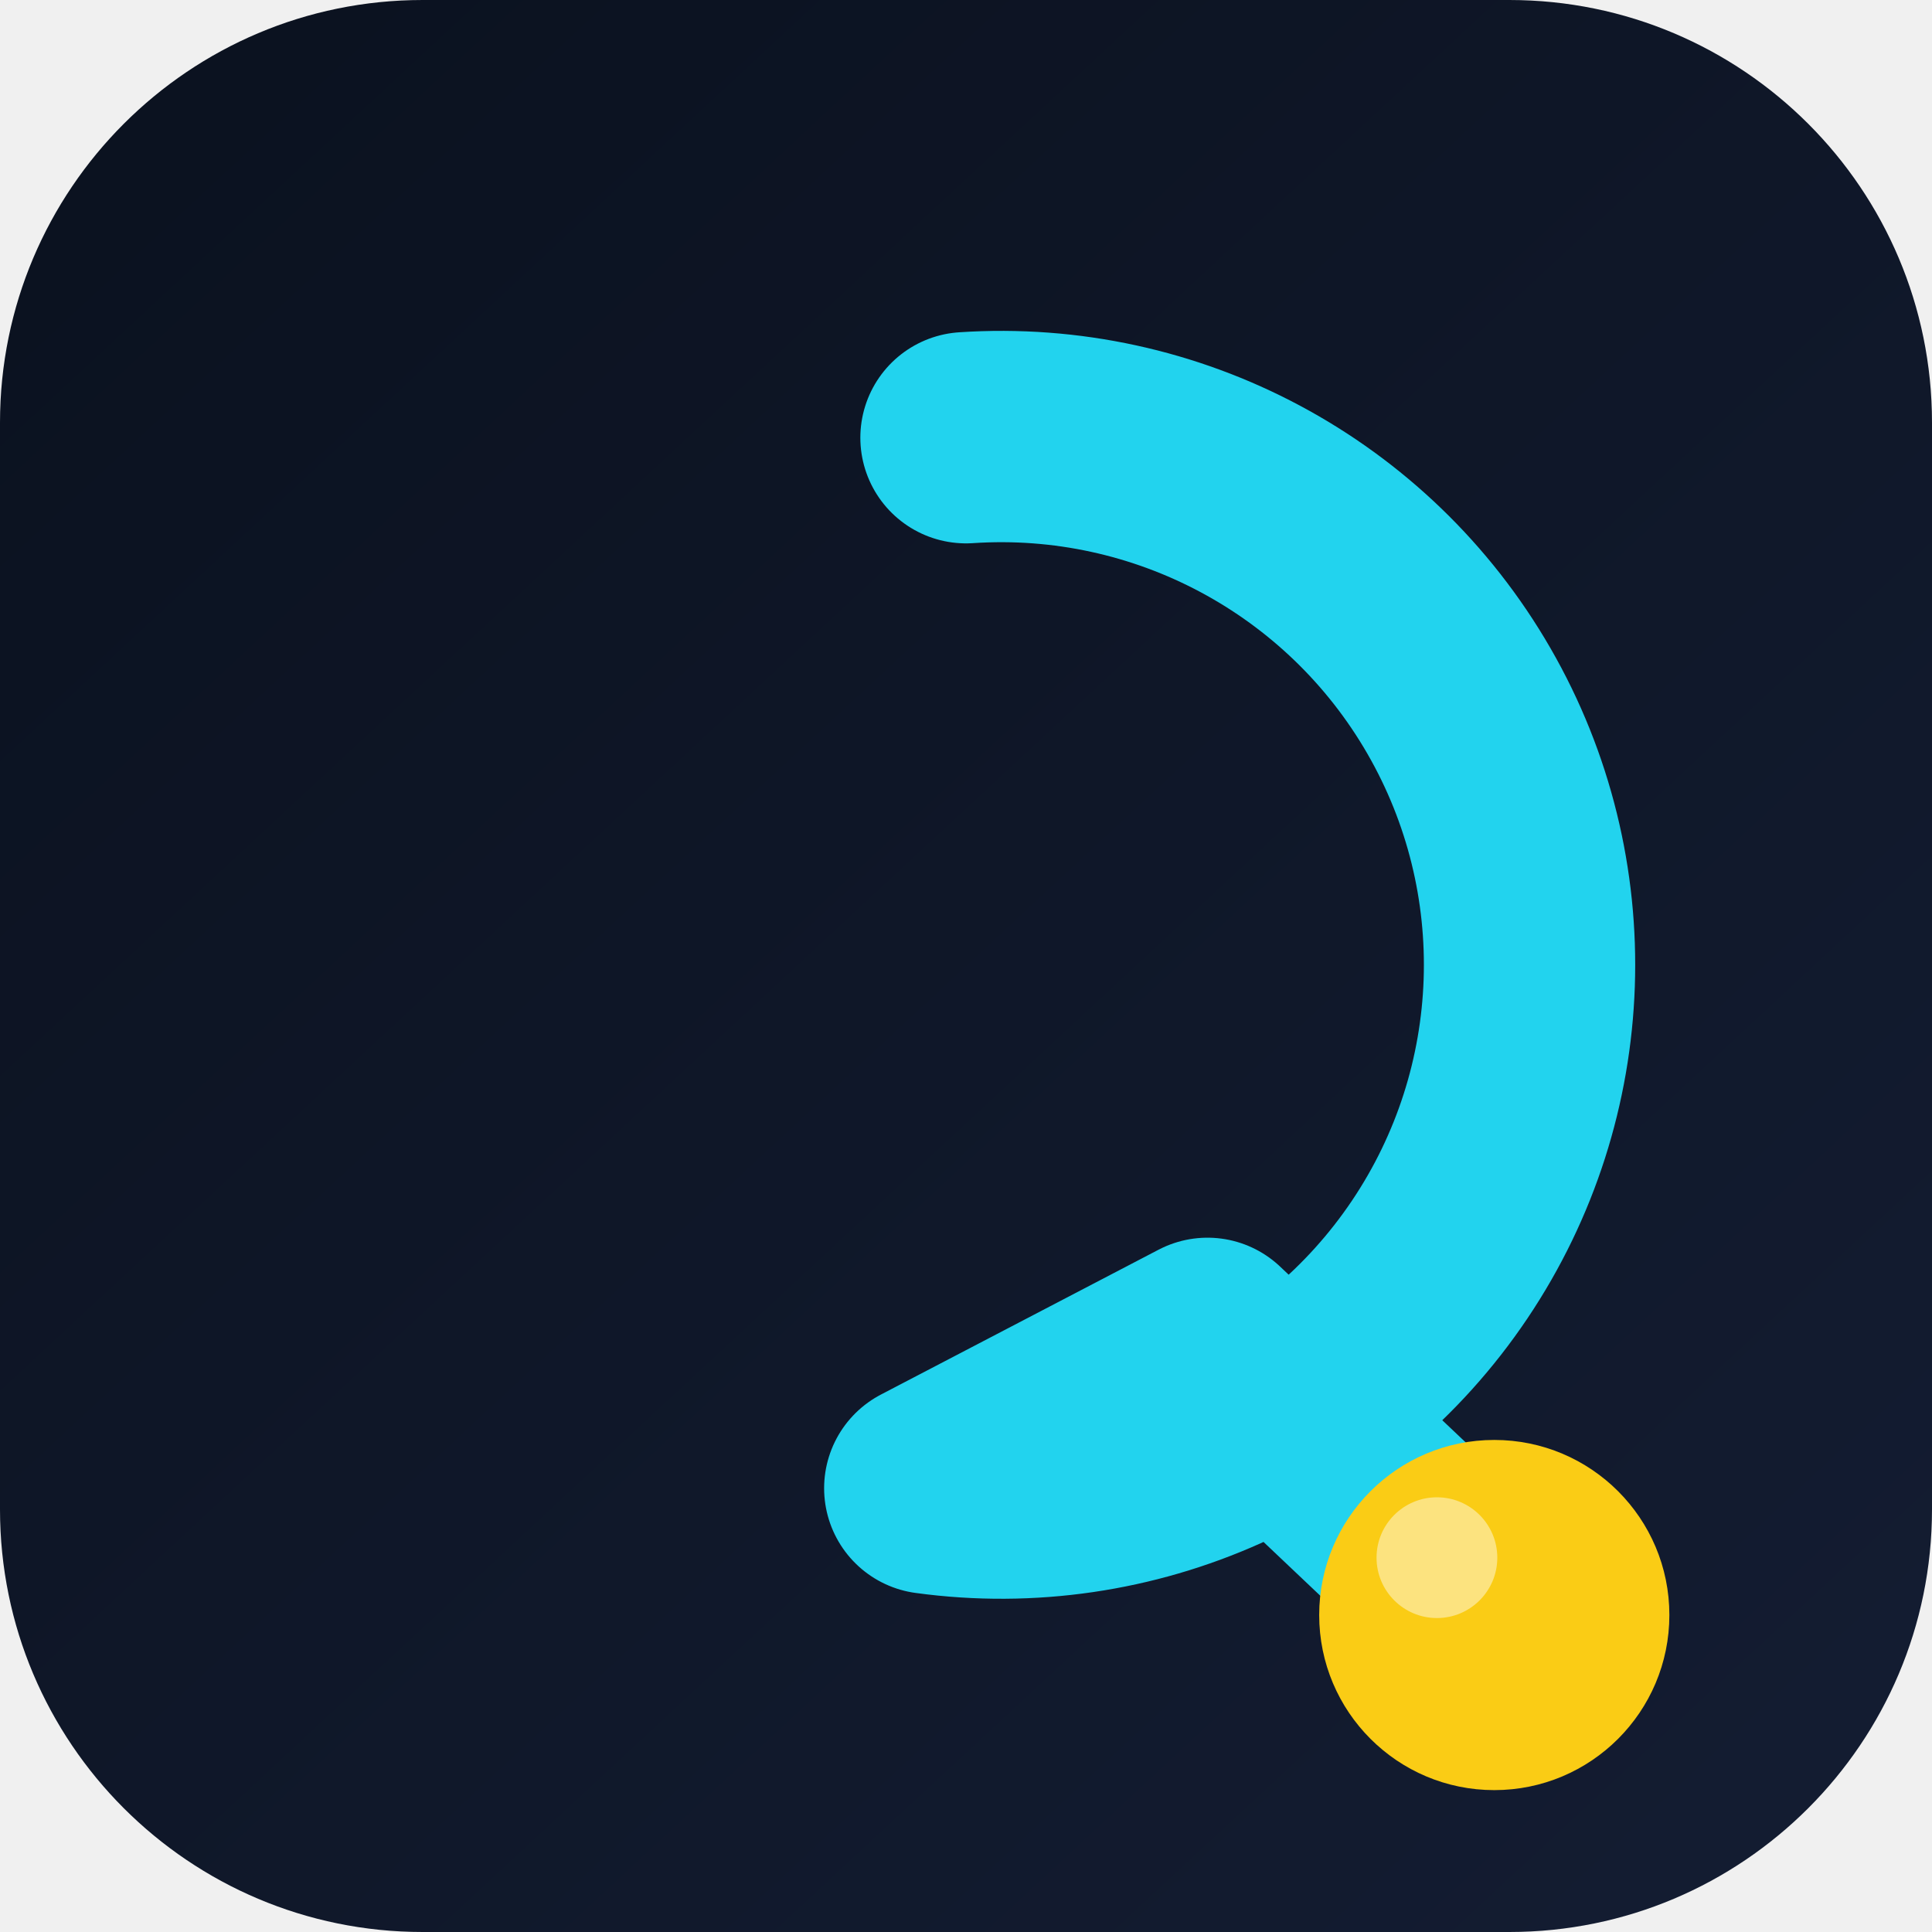
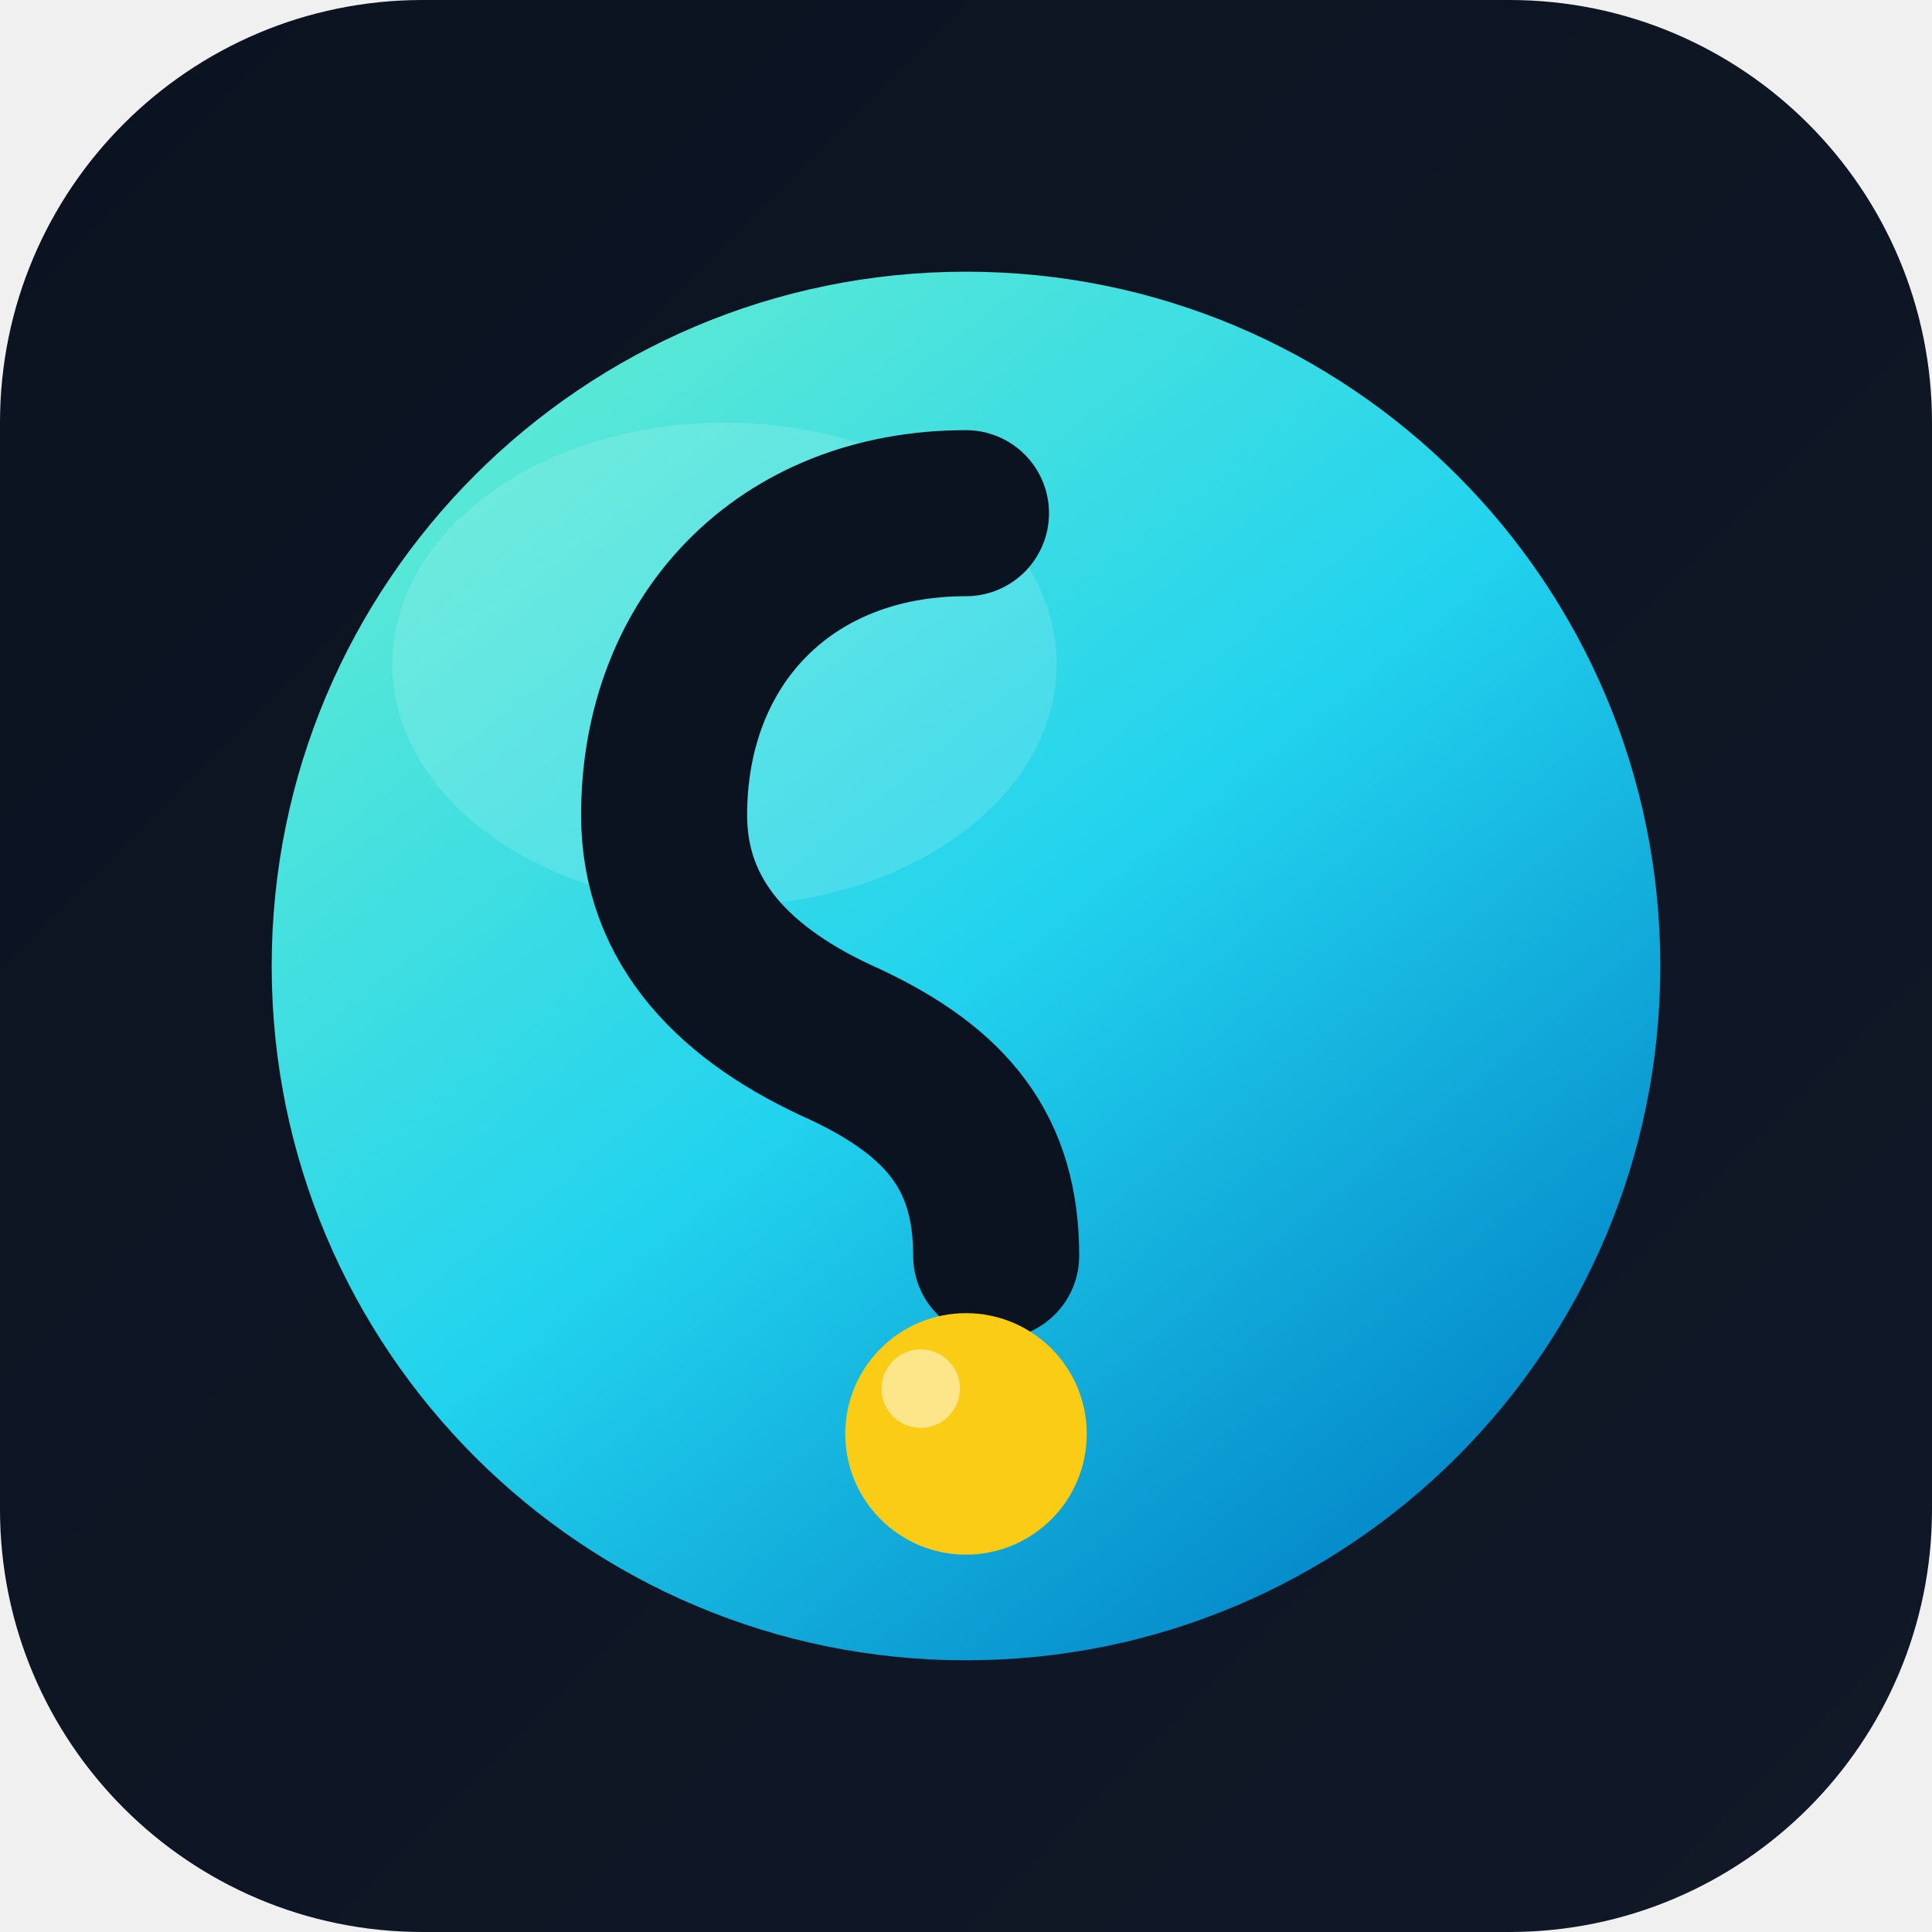
<svg xmlns="http://www.w3.org/2000/svg" viewBox="0 0 64 64" role="img" aria-label="Quiz Quest">
  <defs>
-     <linearGradient id="bg" x1="6" y1="4" x2="58" y2="60" gradientUnits="userSpaceOnUse">
+     <linearGradient id="bg" x1="0" y1="0" x2="64" y2="64" gradientUnits="userSpaceOnUse">
      <stop offset="0%" stop-color="#0b1220" />
-       <stop offset="100%" stop-color="#131c31" />
+       <stop offset="100%" stop-color="#111827" />
+     </linearGradient>
+     <linearGradient id="disc" x1="16" y1="12" x2="48" y2="52" gradientUnits="userSpaceOnUse">
+       <stop offset="0%" stop-color="#5eead4" />
+       <stop offset="50%" stop-color="#22d3ee" />
+       <stop offset="100%" stop-color="#0284c7" />
    </linearGradient>
  </defs>
  <rect width="64" height="64" rx="14" fill="url(#bg)" />
-   <path d="M32 14.5a17.5 17.5 0 1 1-1.2 34.8L40 44.5L49.5 53.5" fill="none" stroke="#22d3ee" stroke-width="7" stroke-linecap="round" stroke-linejoin="round" />
-   <circle cx="49.5" cy="53.5" r="5.8" fill="#facc15" />
-   <circle cx="47.6" cy="51.6" r="2" fill="#ffffff" opacity="0.45" />
+   <circle cx="32" cy="32" r="23" fill="url(#disc)" />
+   <ellipse cx="24" cy="22" rx="11" ry="8" fill="#ffffff" opacity="0.14" />
+   <path d="M32 17c-6 0-10 4.2-10 10 0 3.6 2.4 6 6 7.6 3.4 1.6 5 3.6 5 7" fill="none" stroke="#0b1220" stroke-width="5.5" stroke-linecap="round" stroke-linejoin="round" />
+   <circle cx="32" cy="47.5" r="4" fill="#facc15" />
+   <circle cx="30.5" cy="46" r="1.3" fill="#ffffff" opacity="0.5" />
</svg>
